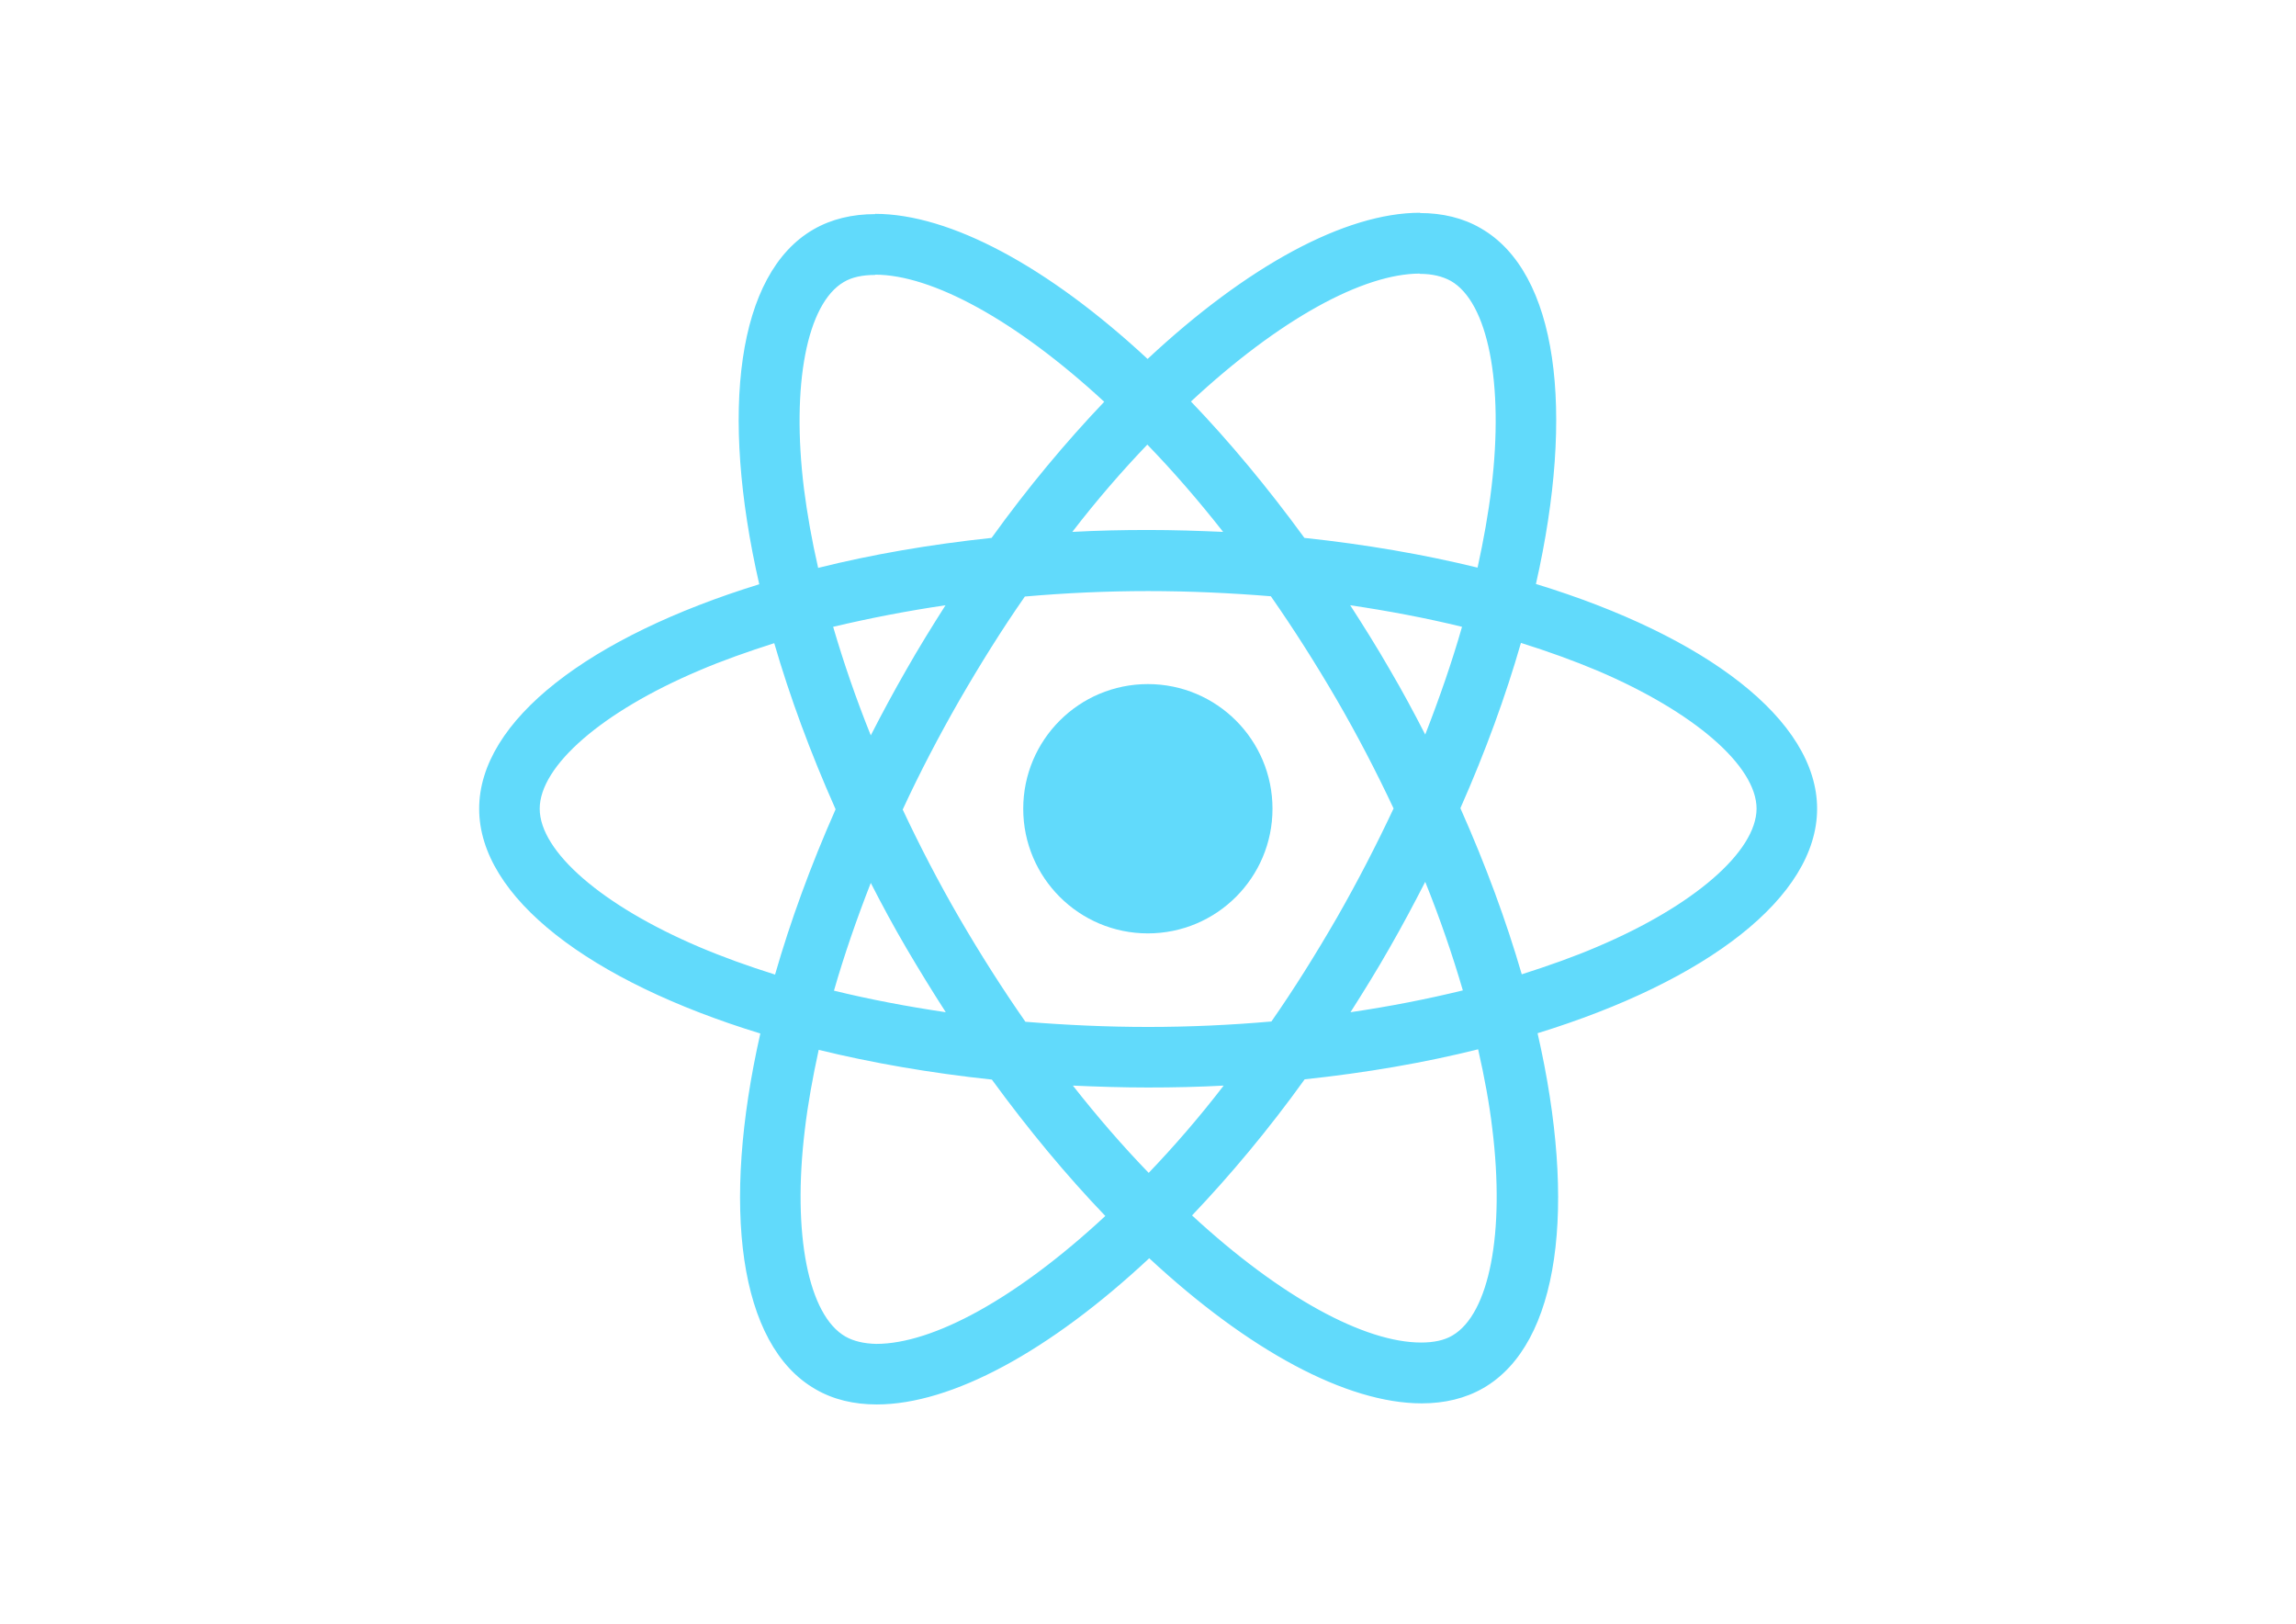
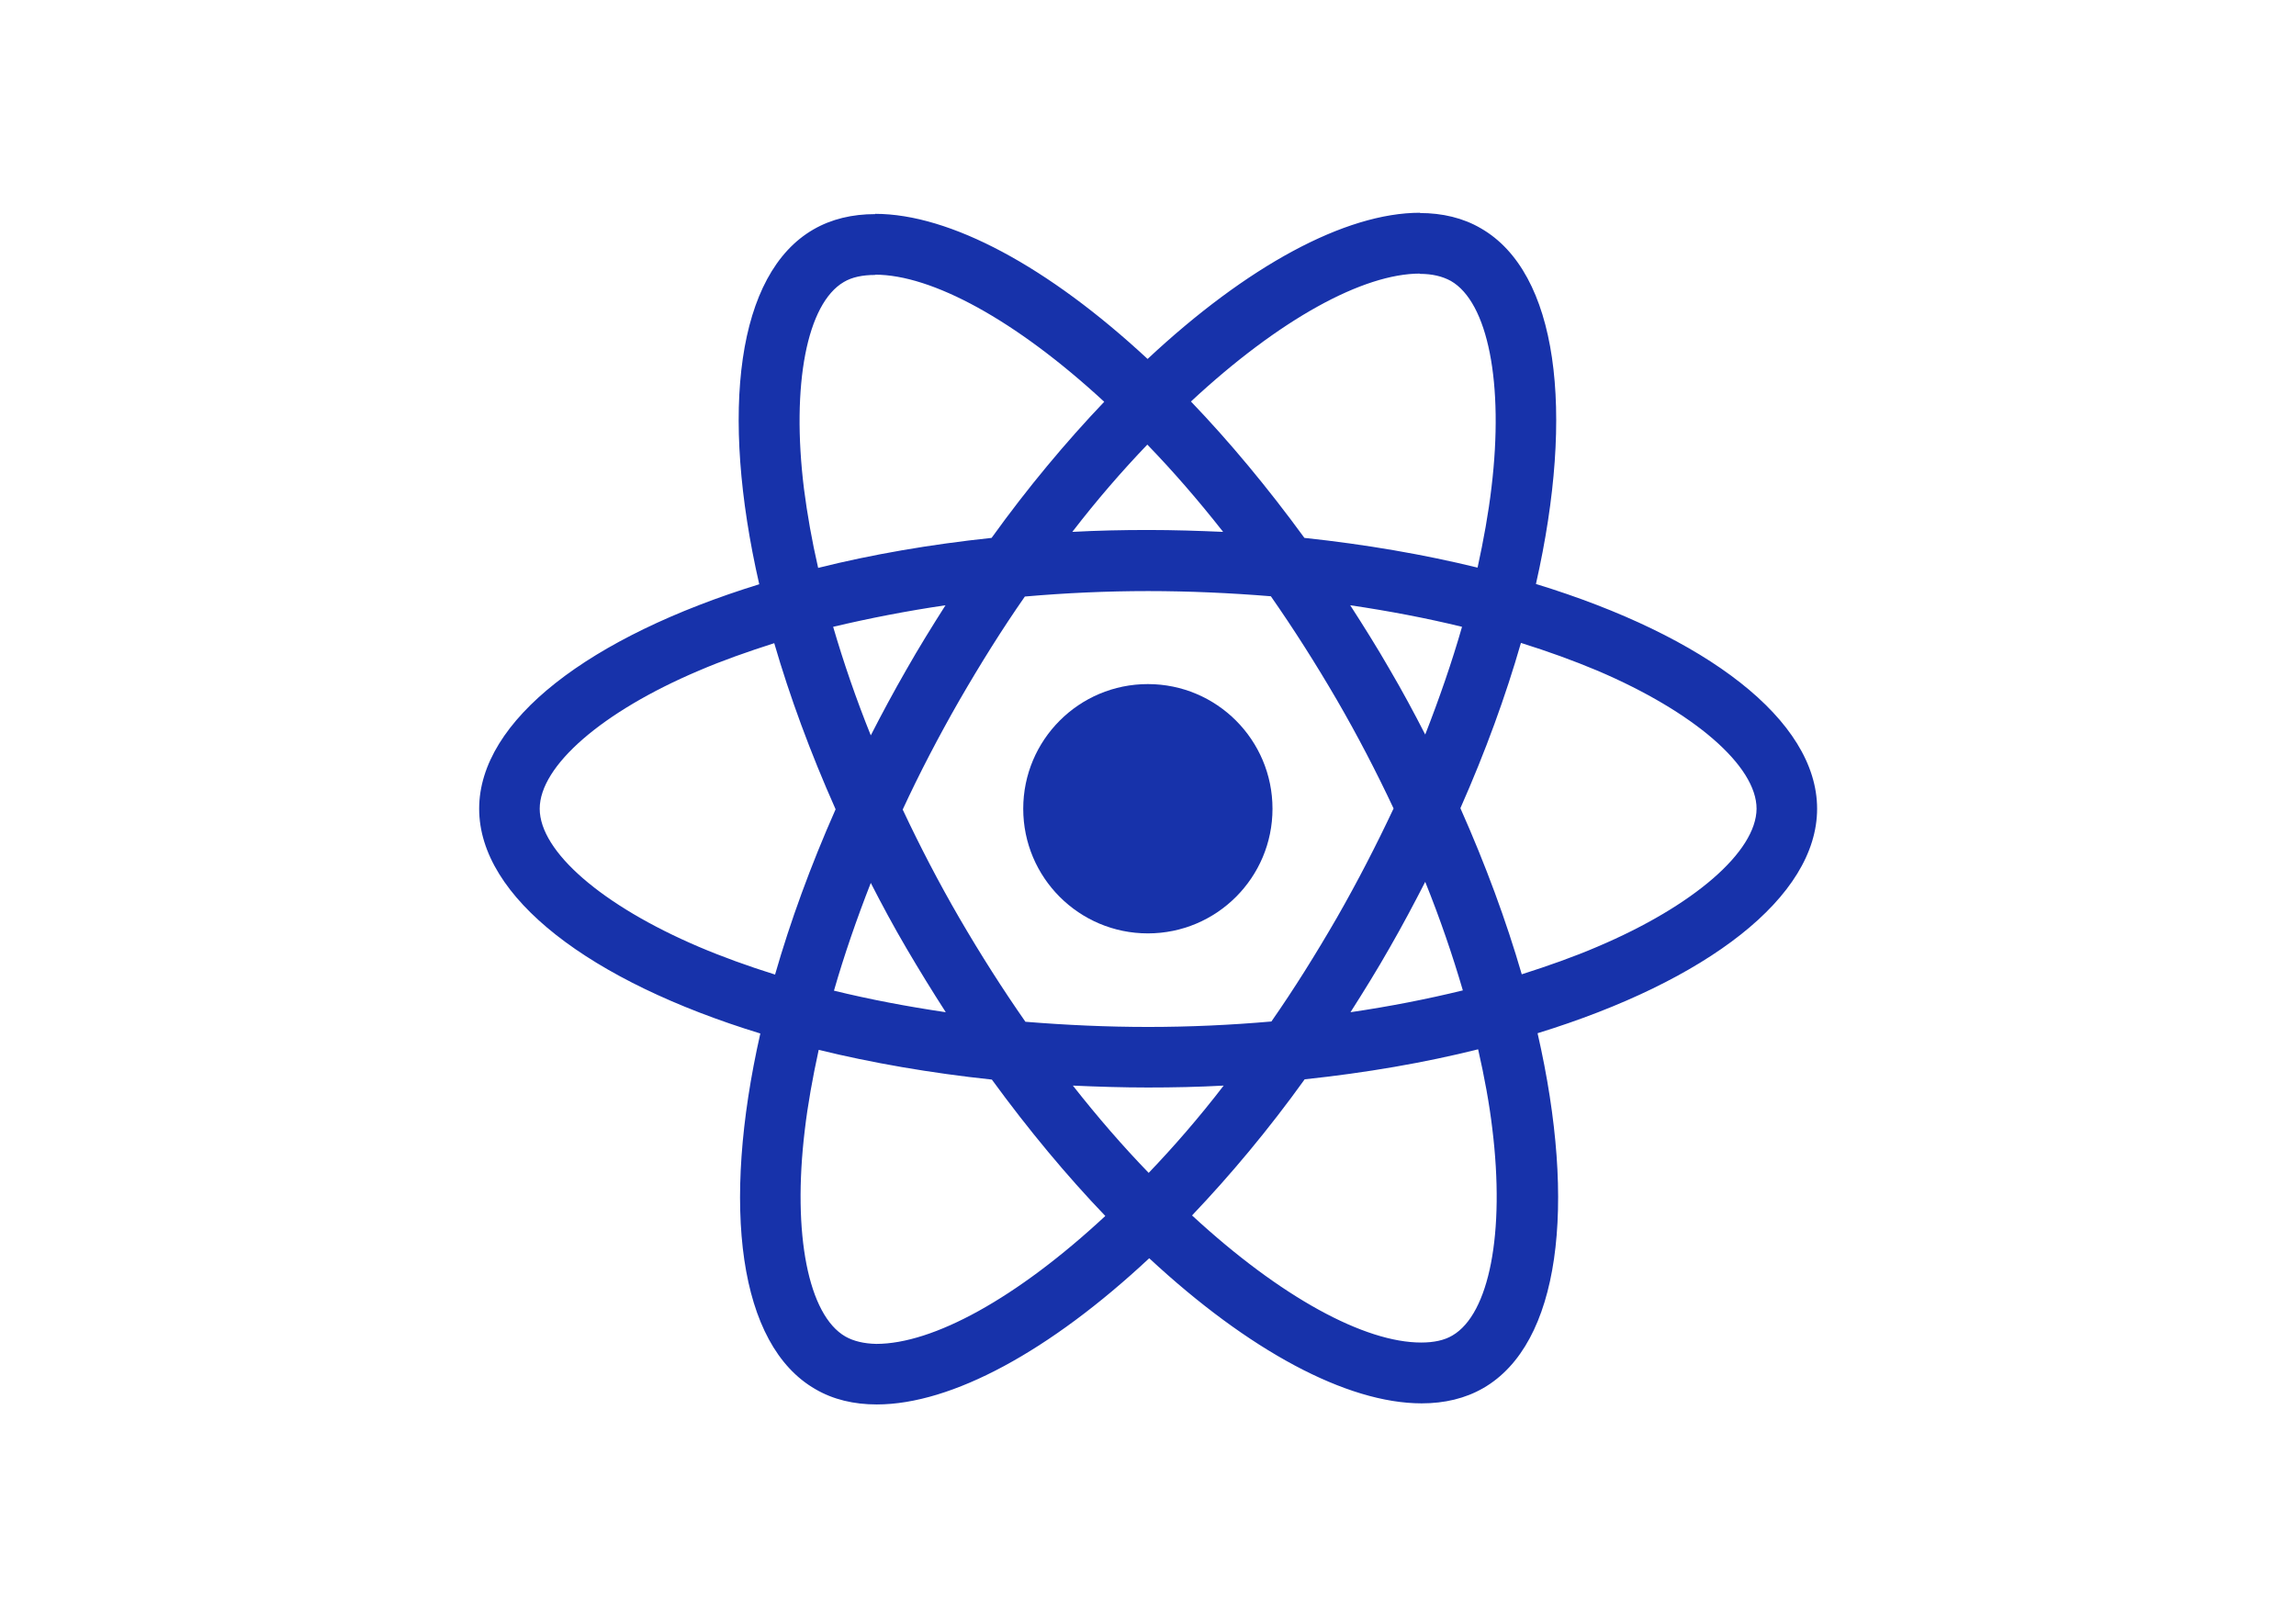
<svg xmlns="http://www.w3.org/2000/svg" viewBox="0 0 841.9 595.3">
-   <g fill="#61DAFB">
+   <g fill="#1732aa">
    <path d="M666.3 296.5c0-32.5-40.7-63.3-103.1-82.4 14.4-63.6 8-114.2-20.2-130.4-6.5-3.8-14.1-5.6-22.4-5.6v22.3c4.6 0 8.3.9 11.4 2.6 13.6 7.8 19.5 37.5 14.9 75.7-1.1 9.4-2.9 19.3-5.1 29.4-19.6-4.8-41-8.5-63.5-10.9-13.5-18.5-27.5-35.3-41.6-50 32.6-30.3 63.2-46.9 84-46.9V78c-27.5 0-63.5 19.6-99.9 53.6-36.4-33.8-72.4-53.2-99.9-53.2v22.3c20.7 0 51.4 16.5 84 46.6-14 14.7-28 31.4-41.3 49.9-22.6 2.4-44 6.1-63.6 11-2.3-10-4-19.7-5.2-29-4.7-38.2 1.1-67.9 14.6-75.8 3-1.8 6.9-2.6 11.5-2.6V78.5c-8.4 0-16 1.8-22.6 5.6-28.1 16.2-34.4 66.7-19.9 130.1-62.2 19.2-102.7 49.9-102.7 82.3 0 32.5 40.7 63.3 103.1 82.4-14.4 63.6-8 114.2 20.2 130.4 6.5 3.8 14.1 5.6 22.5 5.6 27.5 0 63.5-19.6 99.9-53.6 36.4 33.8 72.4 53.2 99.9 53.2 8.4 0 16-1.8 22.6-5.6 28.1-16.2 34.4-66.7 19.9-130.1 62-19.1 102.5-49.9 102.5-82.3zm-130.2-66.7c-3.7 12.9-8.3 26.2-13.5 39.5-4.1-8-8.4-16-13.1-24-4.6-8-9.5-15.8-14.4-23.4 14.2 2.1 27.9 4.7 41 7.9zm-45.8 106.5c-7.8 13.5-15.8 26.3-24.1 38.2-14.9 1.3-30 2-45.2 2-15.1 0-30.2-.7-45-1.9-8.3-11.9-16.4-24.6-24.2-38-7.6-13.1-14.5-26.4-20.8-39.8 6.2-13.4 13.2-26.8 20.7-39.9 7.8-13.5 15.8-26.3 24.1-38.2 14.9-1.3 30-2 45.2-2 15.1 0 30.2.7 45 1.9 8.3 11.9 16.4 24.6 24.2 38 7.6 13.1 14.5 26.4 20.8 39.8-6.3 13.4-13.2 26.8-20.7 39.9zm32.3-13c5.4 13.4 10 26.8 13.8 39.8-13.1 3.2-26.9 5.9-41.2 8 4.9-7.7 9.8-15.6 14.4-23.7 4.6-8 8.9-16.1 13-24.1zM421.2 430c-9.3-9.6-18.6-20.3-27.8-32 9 .4 18.2.7 27.5.7 9.4 0 18.7-.2 27.8-.7-9 11.7-18.3 22.4-27.5 32zm-74.4-58.9c-14.2-2.1-27.9-4.7-41-7.9 3.7-12.9 8.3-26.2 13.5-39.5 4.1 8 8.4 16 13.1 24 4.7 8 9.5 15.8 14.4 23.4zM420.7 163c9.3 9.6 18.6 20.3 27.8 32-9-.4-18.2-.7-27.5-.7-9.4 0-18.7.2-27.8.7 9-11.7 18.3-22.4 27.5-32zm-74 58.9c-4.9 7.7-9.8 15.6-14.4 23.7-4.6 8-8.9 16-13 24-5.4-13.4-10-26.8-13.8-39.8 13.1-3.1 26.9-5.8 41.2-7.9zm-90.5 125.2c-35.4-15.1-58.3-34.9-58.3-50.6 0-15.7 22.9-35.6 58.3-50.6 8.6-3.7 18-7 27.7-10.1 5.7 19.6 13.2 40 22.5 60.9-9.2 20.8-16.6 41.1-22.2 60.6-9.9-3.1-19.3-6.5-28-10.2zM310 490c-13.6-7.8-19.5-37.5-14.9-75.7 1.1-9.4 2.9-19.3 5.1-29.4 19.6 4.8 41 8.5 63.5 10.9 13.5 18.5 27.5 35.3 41.6 50-32.6 30.3-63.2 46.9-84 46.9-4.5-.1-8.3-1-11.3-2.7zm237.2-76.2c4.7 38.2-1.1 67.9-14.6 75.8-3 1.8-6.9 2.6-11.5 2.6-20.7 0-51.4-16.5-84-46.6 14-14.7 28-31.4 41.3-49.9 22.6-2.4 44-6.1 63.6-11 2.3 10.1 4.1 19.8 5.2 29.1zm38.5-66.7c-8.6 3.7-18 7-27.7 10.1-5.7-19.6-13.2-40-22.5-60.9 9.2-20.8 16.6-41.1 22.2-60.6 9.9 3.1 19.3 6.5 28.1 10.2 35.4 15.1 58.3 34.9 58.3 50.6-.1 15.7-23 35.6-58.4 50.6zM320.8 78.4z" />
    <circle cx="420.9" cy="296.5" r="45.7" />
    <path d="M520.5 78.1z" />
  </g>
</svg>
